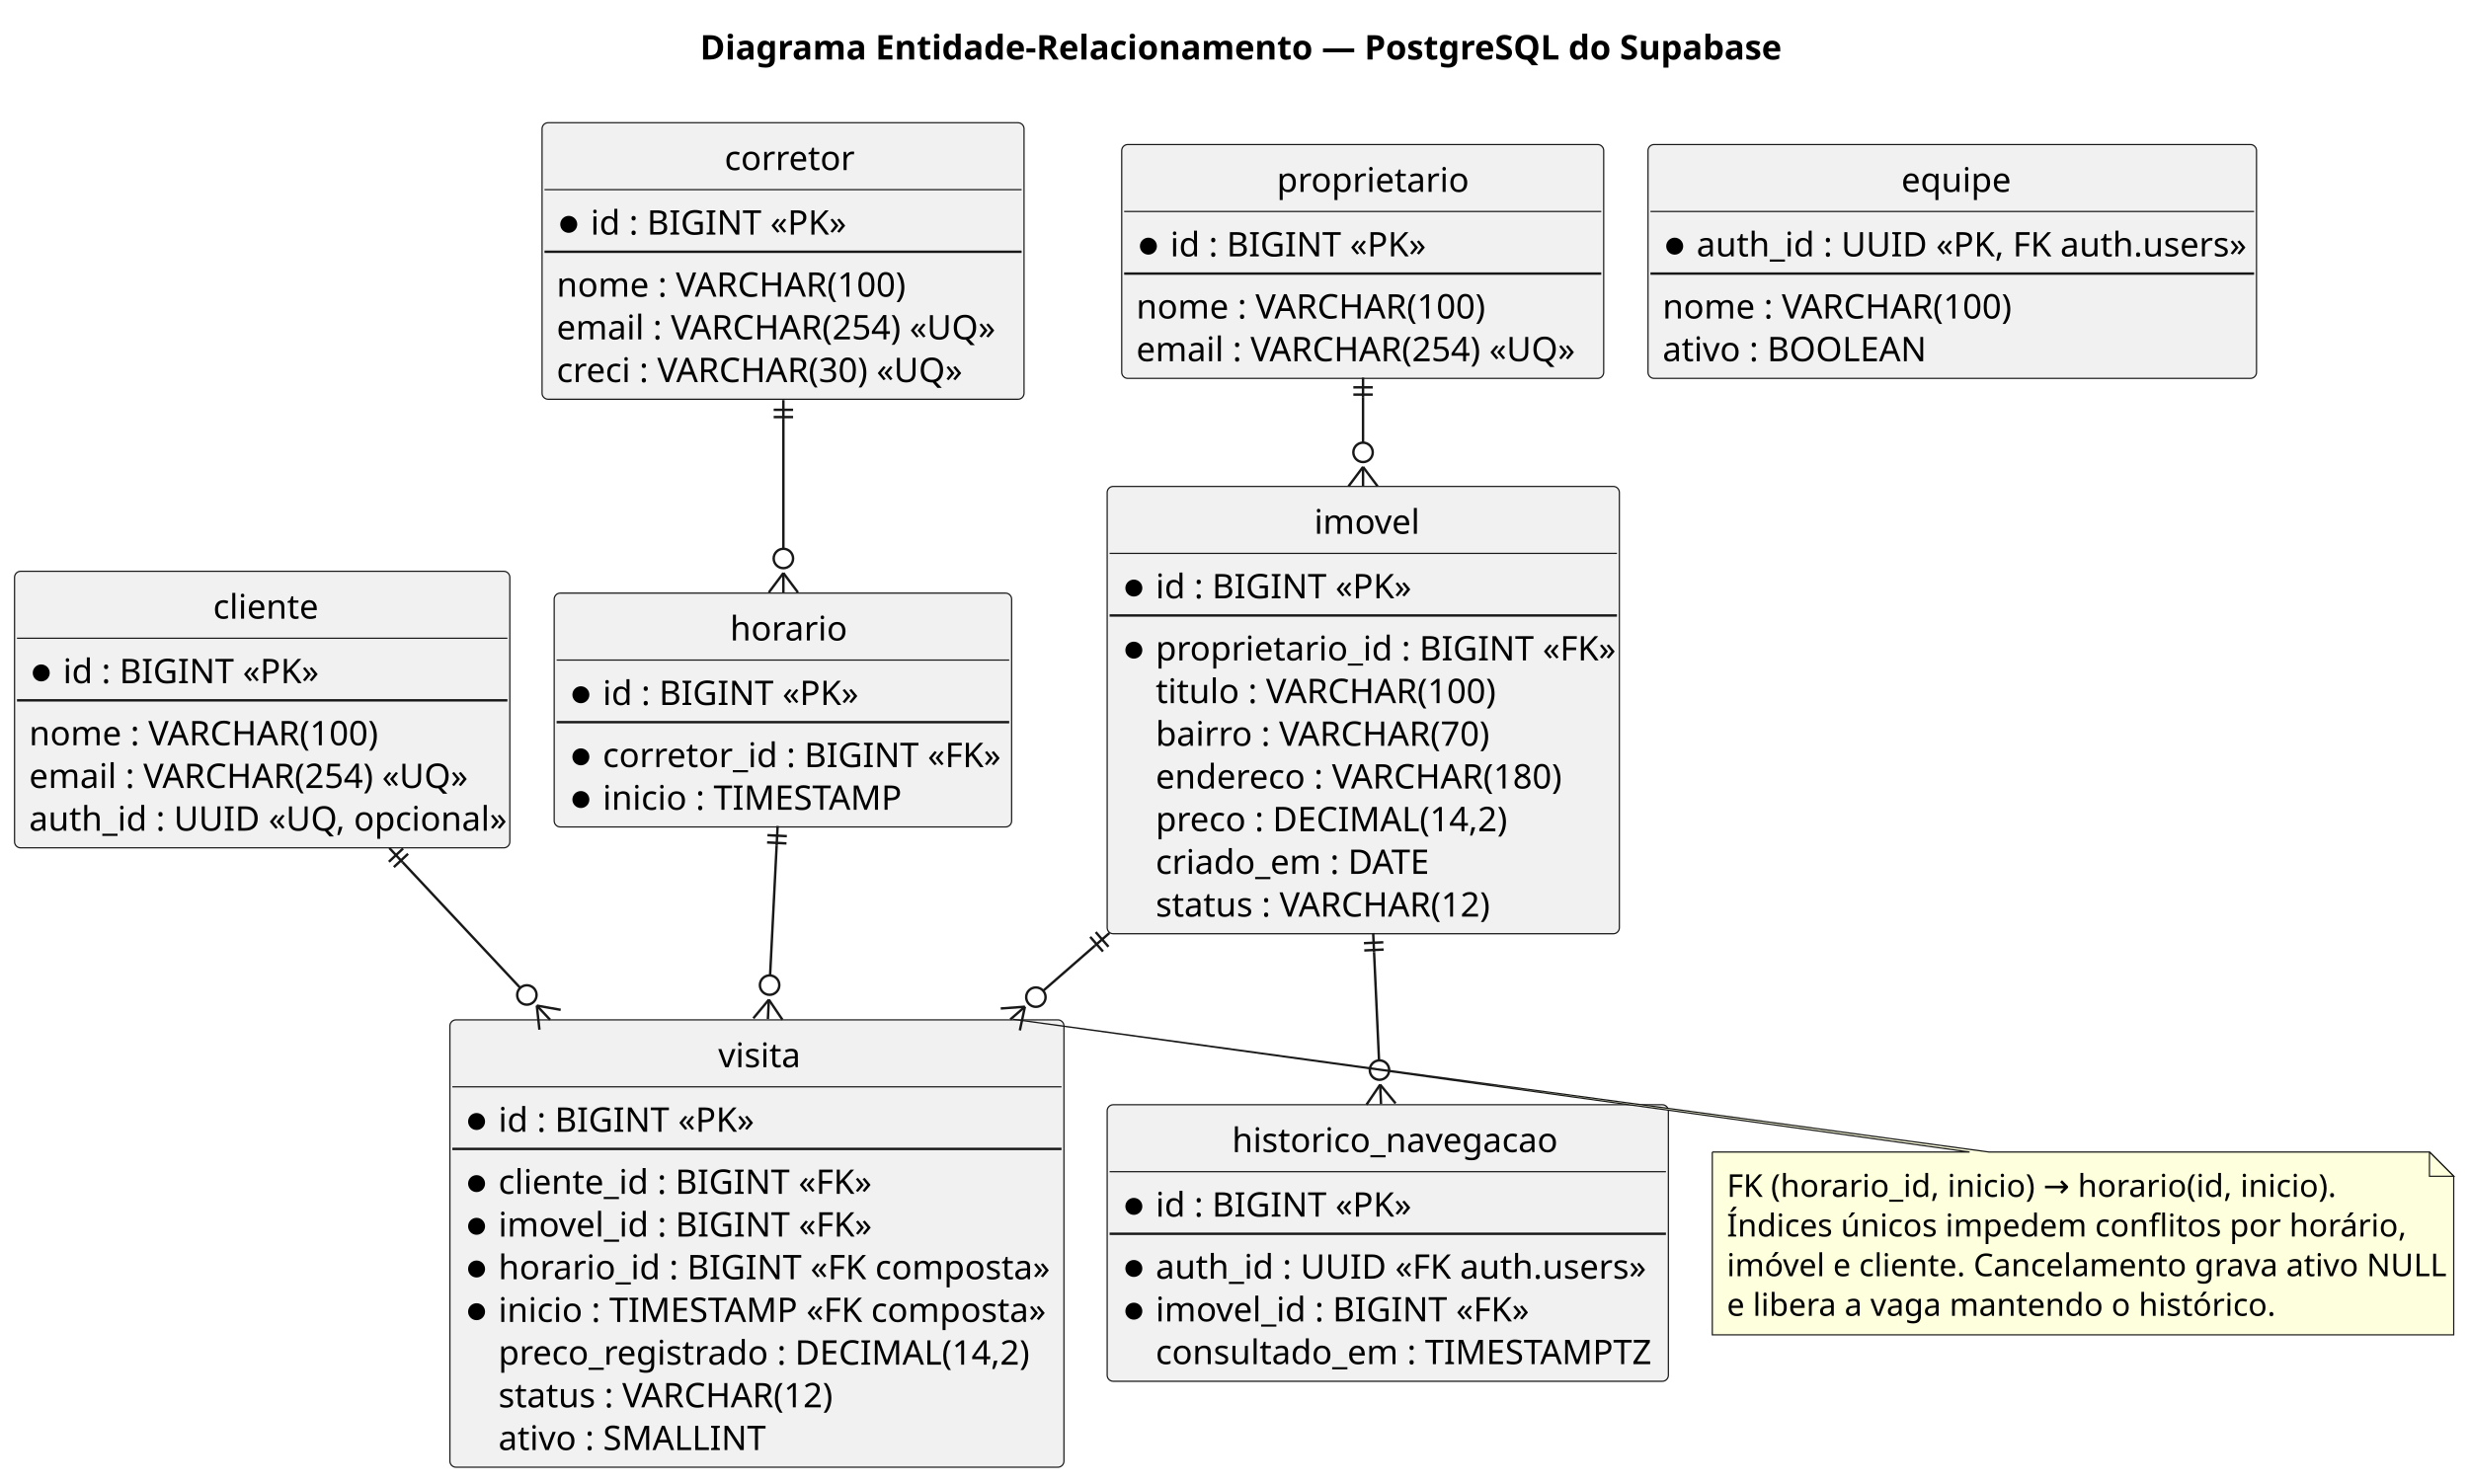
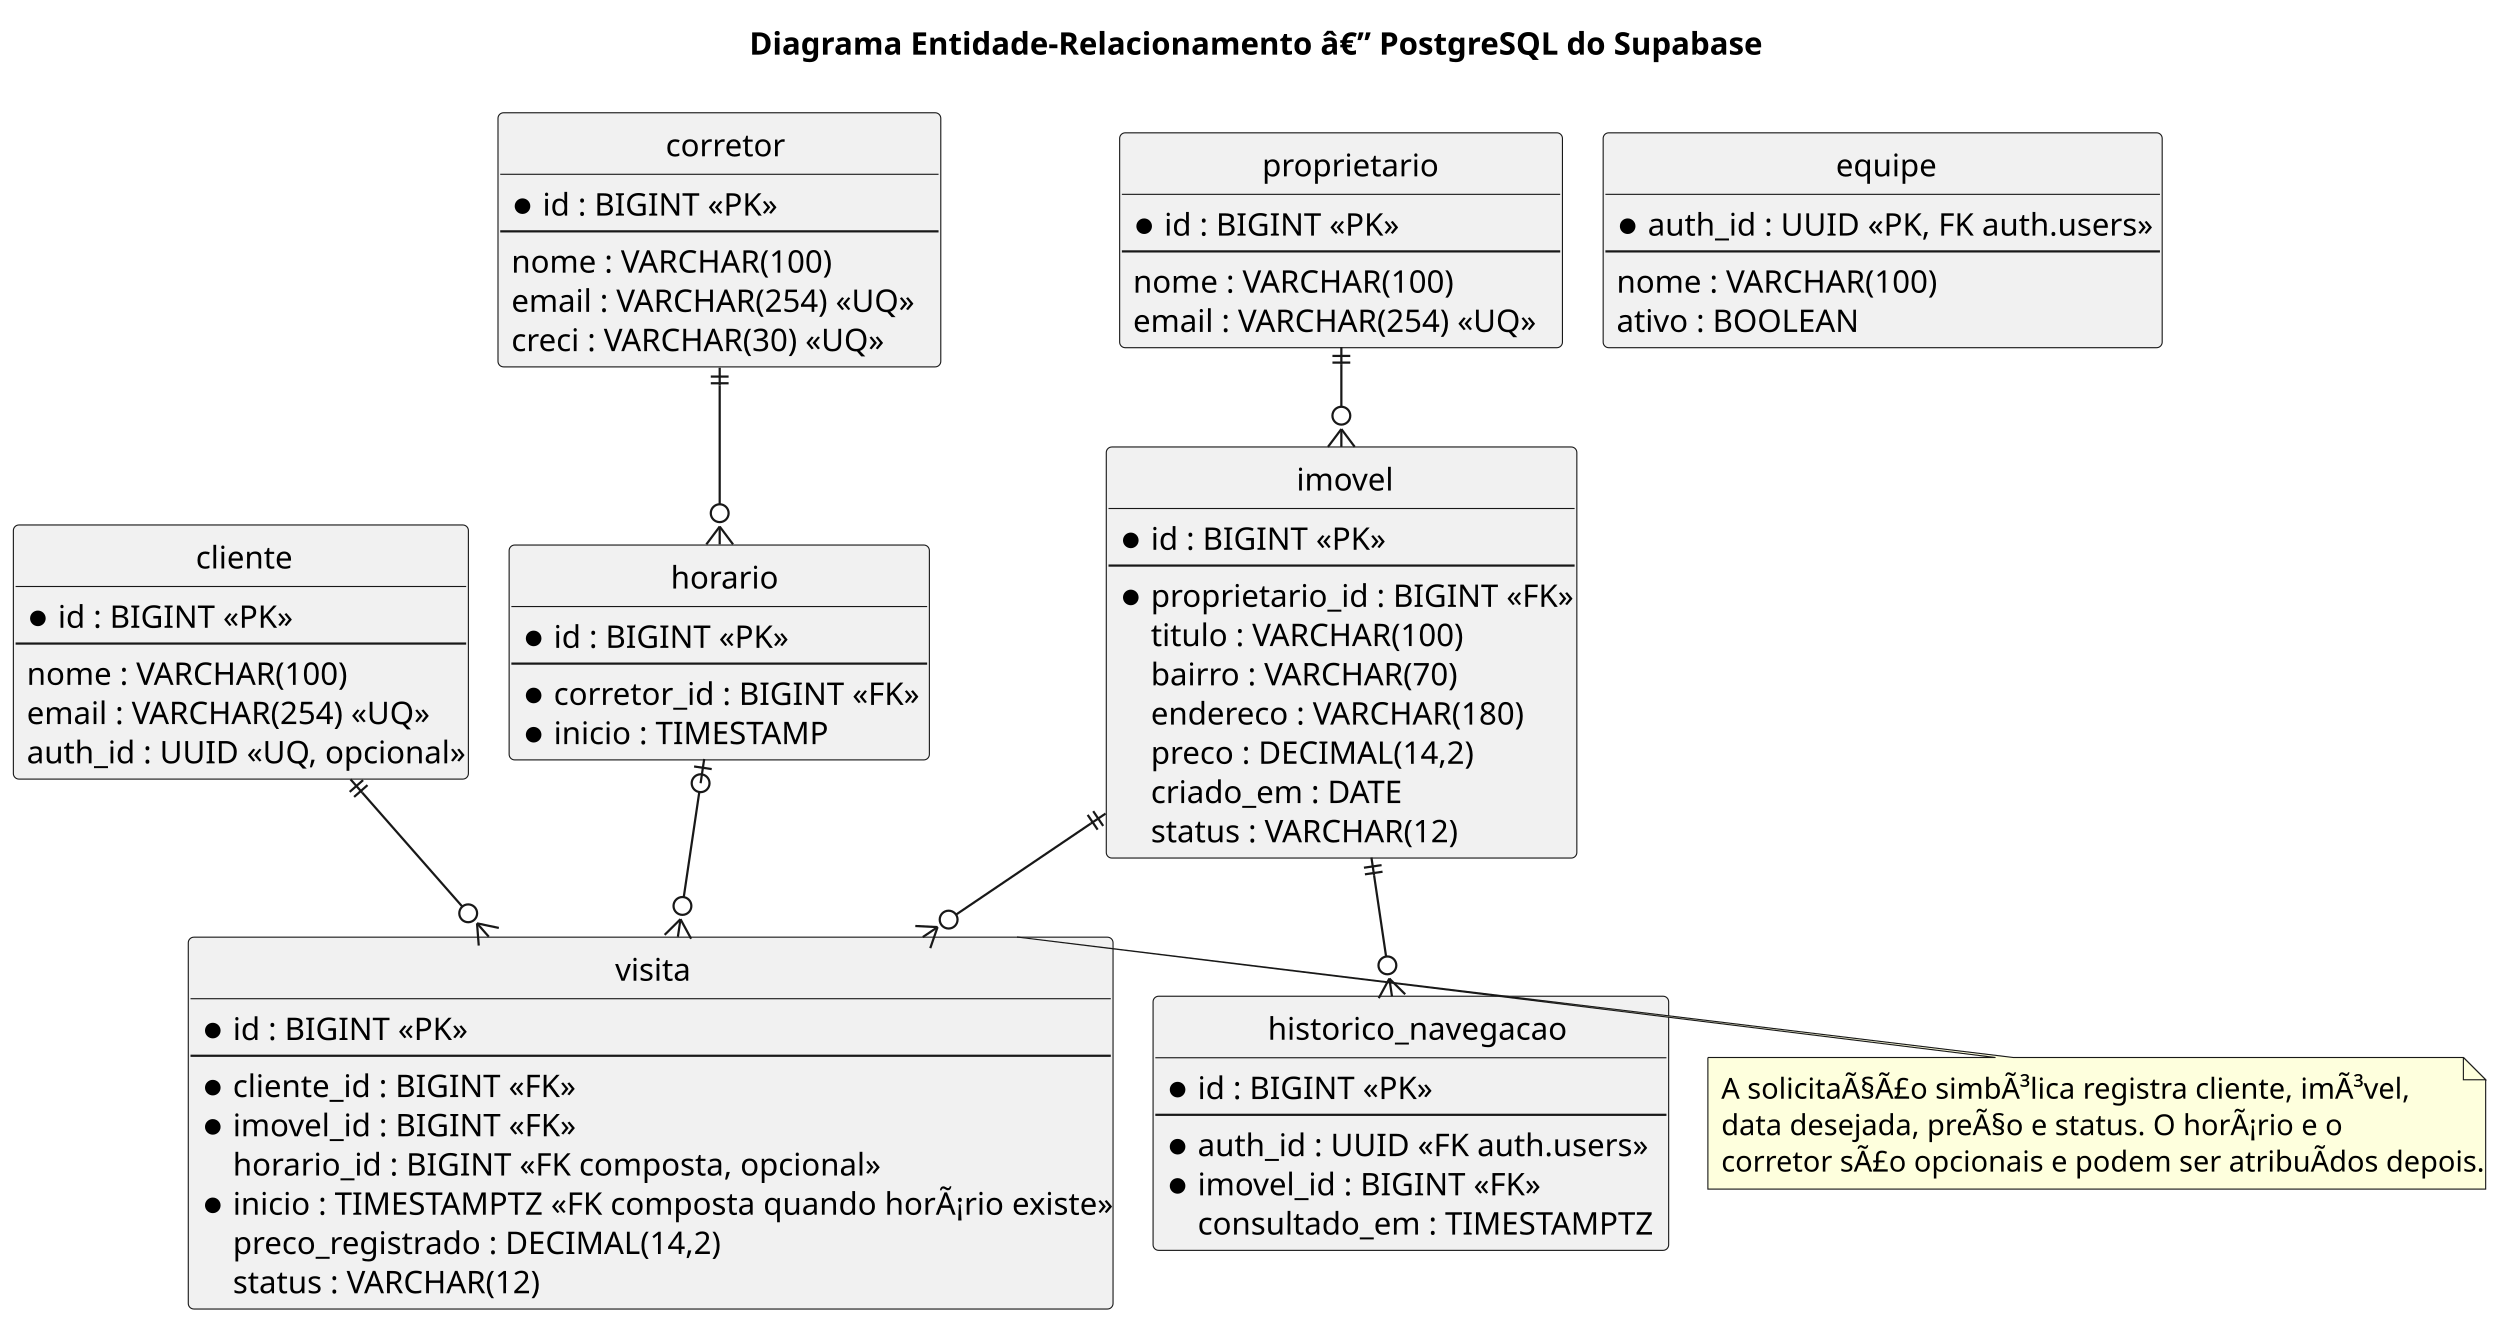
- <svg xmlns="http://www.w3.org/2000/svg" contentStyleType="text/css" data-diagram-type="CLASS" height="612px" preserveAspectRatio="none" style="width:1018px;height:612px;background:#FFFFFF;" version="1.1" viewBox="0 0 1018 612" width="1018px" zoomAndPan="magnify">
+ <svg xmlns="http://www.w3.org/2000/svg" contentStyleType="text/css" data-diagram-type="CLASS" height="594px" preserveAspectRatio="none" style="width:1122px;height:594px;background:#FFFFFF;" version="1.1" viewBox="0 0 1122 594" width="1122px" zoomAndPan="magnify">
  <defs />
  <g>
    <g class="title" data-source-line="4">
-       <text fill="#000000" font-family="sans-serif" font-size="14" font-weight="bold" lengthAdjust="spacing" textLength="433.754" x="288.623" y="24.533">Diagrama Entidade-Relacionamento — PostgreSQL do Supabase</text>
+       <text fill="#000000" font-family="sans-serif" font-size="14" font-weight="bold" lengthAdjust="spacing" textLength="441.889" x="336.306" y="24.533">Diagrama Entidade-Relacionamento â€” PostgreSQL do Supabase</text>
    </g>
    <g class="entity" data-entity="cliente" data-source-line="6" data-uid="ent0002" id="entity_cliente">
      <rect fill="#F1F1F1" height="114.047" rx="2.5" ry="2.5" style="stroke:#181818;stroke-width:0.5;" width="204.213" x="6" y="235.609" />
      <text fill="#000000" font-family="sans-serif" font-size="14" lengthAdjust="spacing" textLength="40.469" x="87.872" y="255.143">cliente</text>
      <line style="stroke:#181818;stroke-width:0.5;" x1="7" x2="209.213" y1="263.219" y2="263.219" />
      <ellipse cx="17" cy="277.523" fill="#000000" rx="3" ry="3" style="stroke:#000000;stroke-width:1;" />
      <text fill="#000000" font-family="sans-serif" font-size="14" lengthAdjust="spacing" textLength="107.372" x="26" y="281.752">id : BIGINT «PK»</text>
      <line style="stroke:#181818;stroke-width:1;" x1="7" x2="209.213" y1="288.828" y2="288.828" />
      <text fill="#000000" font-family="sans-serif" font-size="14" lengthAdjust="spacing" textLength="147.827" x="12" y="307.361">nome : VARCHAR(100)</text>
      <text fill="#000000" font-family="sans-serif" font-size="14" lengthAdjust="spacing" textLength="186.724" x="12" y="324.971">email : VARCHAR(254) «UQ»</text>
      <text fill="#000000" font-family="sans-serif" font-size="14" lengthAdjust="spacing" textLength="192.213" x="12" y="342.58">auth_id : UUID «UQ, opcional»</text>
    </g>
    <g class="entity" data-entity="corretor" data-source-line="13" data-uid="ent0003" id="entity_corretor">
      <rect fill="#F1F1F1" height="114.047" rx="2.5" ry="2.5" style="stroke:#181818;stroke-width:0.5;" width="198.724" x="223.5" y="50.609" />
      <text fill="#000000" font-family="sans-serif" font-size="14" lengthAdjust="spacing" textLength="48.234" x="298.745" y="70.143">corretor</text>
      <line style="stroke:#181818;stroke-width:0.5;" x1="224.5" x2="421.224" y1="78.219" y2="78.219" />
      <ellipse cx="234.5" cy="92.523" fill="#000000" rx="3" ry="3" style="stroke:#000000;stroke-width:1;" />
      <text fill="#000000" font-family="sans-serif" font-size="14" lengthAdjust="spacing" textLength="107.372" x="243.5" y="96.752">id : BIGINT «PK»</text>
      <line style="stroke:#181818;stroke-width:1;" x1="224.5" x2="421.224" y1="103.828" y2="103.828" />
      <text fill="#000000" font-family="sans-serif" font-size="14" lengthAdjust="spacing" textLength="147.827" x="229.5" y="122.361">nome : VARCHAR(100)</text>
      <text fill="#000000" font-family="sans-serif" font-size="14" lengthAdjust="spacing" textLength="186.724" x="229.5" y="139.971">email : VARCHAR(254) «UQ»</text>
      <text fill="#000000" font-family="sans-serif" font-size="14" lengthAdjust="spacing" textLength="175.041" x="229.5" y="157.58">creci : VARCHAR(30) «UQ»</text>
    </g>
    <g class="entity" data-entity="proprietario" data-source-line="20" data-uid="ent0004" id="entity_proprietario">
-       <rect fill="#F1F1F1" height="96.438" rx="2.5" ry="2.5" style="stroke:#181818;stroke-width:0.5;" width="198.724" x="462.5" y="59.609" />
-       <text fill="#000000" font-family="sans-serif" font-size="14" lengthAdjust="spacing" textLength="70.814" x="526.455" y="79.143">proprietario</text>
-       <line style="stroke:#181818;stroke-width:0.5;" x1="463.5" x2="660.224" y1="87.219" y2="87.219" />
-       <ellipse cx="473.5" cy="101.523" fill="#000000" rx="3" ry="3" style="stroke:#000000;stroke-width:1;" />
-       <text fill="#000000" font-family="sans-serif" font-size="14" lengthAdjust="spacing" textLength="107.372" x="482.5" y="105.752">id : BIGINT «PK»</text>
-       <line style="stroke:#181818;stroke-width:1;" x1="463.5" x2="660.224" y1="112.828" y2="112.828" />
-       <text fill="#000000" font-family="sans-serif" font-size="14" lengthAdjust="spacing" textLength="147.827" x="468.5" y="131.361">nome : VARCHAR(100)</text>
-       <text fill="#000000" font-family="sans-serif" font-size="14" lengthAdjust="spacing" textLength="186.724" x="468.5" y="148.971">email : VARCHAR(254) «UQ»</text>
+       <rect fill="#F1F1F1" height="96.438" rx="2.5" ry="2.5" style="stroke:#181818;stroke-width:0.5;" width="198.724" x="502.5" y="59.609" />
+       <text fill="#000000" font-family="sans-serif" font-size="14" lengthAdjust="spacing" textLength="70.814" x="566.455" y="79.143">proprietario</text>
+       <line style="stroke:#181818;stroke-width:0.5;" x1="503.5" x2="700.224" y1="87.219" y2="87.219" />
+       <ellipse cx="513.5" cy="101.523" fill="#000000" rx="3" ry="3" style="stroke:#000000;stroke-width:1;" />
+       <text fill="#000000" font-family="sans-serif" font-size="14" lengthAdjust="spacing" textLength="107.372" x="522.5" y="105.752">id : BIGINT «PK»</text>
+       <line style="stroke:#181818;stroke-width:1;" x1="503.5" x2="700.224" y1="112.828" y2="112.828" />
+       <text fill="#000000" font-family="sans-serif" font-size="14" lengthAdjust="spacing" textLength="147.827" x="508.5" y="131.361">nome : VARCHAR(100)</text>
+       <text fill="#000000" font-family="sans-serif" font-size="14" lengthAdjust="spacing" textLength="186.724" x="508.5" y="148.971">email : VARCHAR(254) «UQ»</text>
    </g>
    <g class="entity" data-entity="imovel" data-source-line="26" data-uid="ent0005" id="entity_imovel">
-       <rect fill="#F1F1F1" height="184.484" rx="2.5" ry="2.5" style="stroke:#181818;stroke-width:0.5;" width="211.185" x="456.5" y="200.609" />
-       <text fill="#000000" font-family="sans-serif" font-size="14" lengthAdjust="spacing" textLength="40.455" x="541.865" y="220.143">imovel</text>
-       <line style="stroke:#181818;stroke-width:0.5;" x1="457.5" x2="666.686" y1="228.219" y2="228.219" />
-       <ellipse cx="467.5" cy="242.523" fill="#000000" rx="3" ry="3" style="stroke:#000000;stroke-width:1;" />
-       <text fill="#000000" font-family="sans-serif" font-size="14" lengthAdjust="spacing" textLength="107.372" x="476.5" y="246.752">id : BIGINT «PK»</text>
-       <line style="stroke:#181818;stroke-width:1;" x1="457.5" x2="666.686" y1="253.828" y2="253.828" />
-       <ellipse cx="467.5" cy="268.133" fill="#000000" rx="3" ry="3" style="stroke:#000000;stroke-width:1;" />
-       <text fill="#000000" font-family="sans-serif" font-size="14" lengthAdjust="spacing" textLength="185.185" x="476.5" y="272.361">proprietario_id : BIGINT «FK»</text>
-       <text fill="#000000" font-family="sans-serif" font-size="14" lengthAdjust="spacing" textLength="142.379" x="476.5" y="289.971">titulo : VARCHAR(100)</text>
-       <text fill="#000000" font-family="sans-serif" font-size="14" lengthAdjust="spacing" textLength="140.814" x="476.5" y="307.58">bairro : VARCHAR(70)</text>
-       <text fill="#000000" font-family="sans-serif" font-size="14" lengthAdjust="spacing" textLength="171.185" x="476.5" y="325.19">endereco : VARCHAR(180)</text>
-       <text fill="#000000" font-family="sans-serif" font-size="14" lengthAdjust="spacing" textLength="145.496" x="476.5" y="342.799">preco : DECIMAL(14,2)</text>
-       <text fill="#000000" font-family="sans-serif" font-size="14" lengthAdjust="spacing" textLength="114.372" x="476.5" y="360.408">criado_em : DATE</text>
-       <text fill="#000000" font-family="sans-serif" font-size="14" lengthAdjust="spacing" textLength="142.372" x="476.5" y="378.018">status : VARCHAR(12)</text>
+       <rect fill="#F1F1F1" height="184.484" rx="2.5" ry="2.5" style="stroke:#181818;stroke-width:0.5;" width="211.185" x="496.5" y="200.609" />
+       <text fill="#000000" font-family="sans-serif" font-size="14" lengthAdjust="spacing" textLength="40.455" x="581.865" y="220.143">imovel</text>
+       <line style="stroke:#181818;stroke-width:0.5;" x1="497.5" x2="706.686" y1="228.219" y2="228.219" />
+       <ellipse cx="507.5" cy="242.523" fill="#000000" rx="3" ry="3" style="stroke:#000000;stroke-width:1;" />
+       <text fill="#000000" font-family="sans-serif" font-size="14" lengthAdjust="spacing" textLength="107.372" x="516.5" y="246.752">id : BIGINT «PK»</text>
+       <line style="stroke:#181818;stroke-width:1;" x1="497.5" x2="706.686" y1="253.828" y2="253.828" />
+       <ellipse cx="507.5" cy="268.133" fill="#000000" rx="3" ry="3" style="stroke:#000000;stroke-width:1;" />
+       <text fill="#000000" font-family="sans-serif" font-size="14" lengthAdjust="spacing" textLength="185.185" x="516.5" y="272.361">proprietario_id : BIGINT «FK»</text>
+       <text fill="#000000" font-family="sans-serif" font-size="14" lengthAdjust="spacing" textLength="142.379" x="516.5" y="289.971">titulo : VARCHAR(100)</text>
+       <text fill="#000000" font-family="sans-serif" font-size="14" lengthAdjust="spacing" textLength="140.814" x="516.5" y="307.58">bairro : VARCHAR(70)</text>
+       <text fill="#000000" font-family="sans-serif" font-size="14" lengthAdjust="spacing" textLength="171.185" x="516.5" y="325.19">endereco : VARCHAR(180)</text>
+       <text fill="#000000" font-family="sans-serif" font-size="14" lengthAdjust="spacing" textLength="145.496" x="516.5" y="342.799">preco : DECIMAL(14,2)</text>
+       <text fill="#000000" font-family="sans-serif" font-size="14" lengthAdjust="spacing" textLength="114.372" x="516.5" y="360.408">criado_em : DATE</text>
+       <text fill="#000000" font-family="sans-serif" font-size="14" lengthAdjust="spacing" textLength="142.372" x="516.5" y="378.018">status : VARCHAR(12)</text>
    </g>
    <g class="entity" data-entity="horario" data-source-line="37" data-uid="ent0006" id="entity_horario">
      <rect fill="#F1F1F1" height="96.438" rx="2.5" ry="2.5" style="stroke:#181818;stroke-width:0.5;" width="188.606" x="228.5" y="244.609" />
      <text fill="#000000" font-family="sans-serif" font-size="14" lengthAdjust="spacing" textLength="43.579" x="301.014" y="264.143">horario</text>
      <line style="stroke:#181818;stroke-width:0.5;" x1="229.5" x2="416.106" y1="272.219" y2="272.219" />
      <ellipse cx="239.5" cy="286.523" fill="#000000" rx="3" ry="3" style="stroke:#000000;stroke-width:1;" />
      <text fill="#000000" font-family="sans-serif" font-size="14" lengthAdjust="spacing" textLength="107.372" x="248.5" y="290.752">id : BIGINT «PK»</text>
      <line style="stroke:#181818;stroke-width:1;" x1="229.5" x2="416.106" y1="297.828" y2="297.828" />
      <ellipse cx="239.5" cy="312.133" fill="#000000" rx="3" ry="3" style="stroke:#000000;stroke-width:1;" />
      <text fill="#000000" font-family="sans-serif" font-size="14" lengthAdjust="spacing" textLength="162.606" x="248.5" y="316.361">corretor_id : BIGINT «FK»</text>
      <ellipse cx="239.5" cy="329.742" fill="#000000" rx="3" ry="3" style="stroke:#000000;stroke-width:1;" />
      <text fill="#000000" font-family="sans-serif" font-size="14" lengthAdjust="spacing" textLength="125.241" x="248.5" y="333.971">inicio : TIMESTAMP</text>
    </g>
    <g class="entity" data-entity="visita" data-source-line="43" data-uid="ent0007" id="entity_visita">
-       <rect fill="#F1F1F1" height="184.484" rx="2.5" ry="2.5" style="stroke:#181818;stroke-width:0.5;" width="253.179" x="185.5" y="420.609" />
-       <text fill="#000000" font-family="sans-serif" font-size="14" lengthAdjust="spacing" textLength="31.896" x="296.141" y="440.143">visita</text>
-       <line style="stroke:#181818;stroke-width:0.5;" x1="186.5" x2="437.679" y1="448.219" y2="448.219" />
-       <ellipse cx="196.5" cy="462.523" fill="#000000" rx="3" ry="3" style="stroke:#000000;stroke-width:1;" />
-       <text fill="#000000" font-family="sans-serif" font-size="14" lengthAdjust="spacing" textLength="107.372" x="205.5" y="466.752">id : BIGINT «PK»</text>
-       <line style="stroke:#181818;stroke-width:1;" x1="186.5" x2="437.679" y1="473.828" y2="473.828" />
-       <ellipse cx="196.5" cy="488.133" fill="#000000" rx="3" ry="3" style="stroke:#000000;stroke-width:1;" />
-       <text fill="#000000" font-family="sans-serif" font-size="14" lengthAdjust="spacing" textLength="154.841" x="205.5" y="492.361">cliente_id : BIGINT «FK»</text>
-       <ellipse cx="196.5" cy="505.742" fill="#000000" rx="3" ry="3" style="stroke:#000000;stroke-width:1;" />
-       <text fill="#000000" font-family="sans-serif" font-size="14" lengthAdjust="spacing" textLength="154.827" x="205.5" y="509.971">imovel_id : BIGINT «FK»</text>
-       <ellipse cx="196.5" cy="523.352" fill="#000000" rx="3" ry="3" style="stroke:#000000;stroke-width:1;" />
-       <text fill="#000000" font-family="sans-serif" font-size="14" lengthAdjust="spacing" textLength="222.537" x="205.5" y="527.58">horario_id : BIGINT «FK composta»</text>
-       <ellipse cx="196.5" cy="540.961" fill="#000000" rx="3" ry="3" style="stroke:#000000;stroke-width:1;" />
-       <text fill="#000000" font-family="sans-serif" font-size="14" lengthAdjust="spacing" textLength="227.179" x="205.5" y="545.189">inicio : TIMESTAMP «FK composta»</text>
-       <text fill="#000000" font-family="sans-serif" font-size="14" lengthAdjust="spacing" textLength="215.537" x="205.5" y="562.799">preco_registrado : DECIMAL(14,2)</text>
-       <text fill="#000000" font-family="sans-serif" font-size="14" lengthAdjust="spacing" textLength="142.372" x="205.5" y="580.408">status : VARCHAR(12)</text>
-       <text fill="#000000" font-family="sans-serif" font-size="14" lengthAdjust="spacing" textLength="109.703" x="205.5" y="598.018">ativo : SMALLINT</text>
+       <rect fill="#F1F1F1" height="166.875" rx="2.5" ry="2.5" style="stroke:#181818;stroke-width:0.5;" width="415.033" x="84.5" y="420.609" />
+       <text fill="#000000" font-family="sans-serif" font-size="14" lengthAdjust="spacing" textLength="31.896" x="276.068" y="440.143">visita</text>
+       <line style="stroke:#181818;stroke-width:0.5;" x1="85.5" x2="498.533" y1="448.219" y2="448.219" />
+       <ellipse cx="95.5" cy="462.523" fill="#000000" rx="3" ry="3" style="stroke:#000000;stroke-width:1;" />
+       <text fill="#000000" font-family="sans-serif" font-size="14" lengthAdjust="spacing" textLength="107.372" x="104.5" y="466.752">id : BIGINT «PK»</text>
+       <line style="stroke:#181818;stroke-width:1;" x1="85.5" x2="498.533" y1="473.828" y2="473.828" />
+       <ellipse cx="95.5" cy="488.133" fill="#000000" rx="3" ry="3" style="stroke:#000000;stroke-width:1;" />
+       <text fill="#000000" font-family="sans-serif" font-size="14" lengthAdjust="spacing" textLength="154.841" x="104.5" y="492.361">cliente_id : BIGINT «FK»</text>
+       <ellipse cx="95.5" cy="505.742" fill="#000000" rx="3" ry="3" style="stroke:#000000;stroke-width:1;" />
+       <text fill="#000000" font-family="sans-serif" font-size="14" lengthAdjust="spacing" textLength="154.827" x="104.5" y="509.971">imovel_id : BIGINT «FK»</text>
+       <text fill="#000000" font-family="sans-serif" font-size="14" lengthAdjust="spacing" textLength="282.468" x="104.5" y="527.58">horario_id : BIGINT «FK composta, opcional»</text>
+       <ellipse cx="95.5" cy="540.961" fill="#000000" rx="3" ry="3" style="stroke:#000000;stroke-width:1;" />
+       <text fill="#000000" font-family="sans-serif" font-size="14" lengthAdjust="spacing" textLength="389.033" x="104.5" y="545.189">inicio : TIMESTAMPTZ «FK composta quando horÃ¡rio existe»</text>
+       <text fill="#000000" font-family="sans-serif" font-size="14" lengthAdjust="spacing" textLength="215.537" x="104.5" y="562.799">preco_registrado : DECIMAL(14,2)</text>
+       <text fill="#000000" font-family="sans-serif" font-size="14" lengthAdjust="spacing" textLength="142.372" x="104.5" y="580.408">status : VARCHAR(12)</text>
    </g>
-     <g class="entity" data-entity="equipe" data-source-line="54" data-uid="ent0008" id="entity_equipe">
-       <rect fill="#F1F1F1" height="96.438" rx="2.5" ry="2.5" style="stroke:#181818;stroke-width:0.5;" width="250.889" x="679.5" y="59.609" />
-       <text fill="#000000" font-family="sans-serif" font-size="14" lengthAdjust="spacing" textLength="42.041" x="783.924" y="79.143">equipe</text>
-       <line style="stroke:#181818;stroke-width:0.5;" x1="680.5" x2="929.389" y1="87.219" y2="87.219" />
-       <ellipse cx="690.5" cy="101.523" fill="#000000" rx="3" ry="3" style="stroke:#000000;stroke-width:1;" />
-       <text fill="#000000" font-family="sans-serif" font-size="14" lengthAdjust="spacing" textLength="224.889" x="699.5" y="105.752">auth_id : UUID «PK, FK auth.users»</text>
-       <line style="stroke:#181818;stroke-width:1;" x1="680.5" x2="929.389" y1="112.828" y2="112.828" />
-       <text fill="#000000" font-family="sans-serif" font-size="14" lengthAdjust="spacing" textLength="147.827" x="685.5" y="131.361">nome : VARCHAR(100)</text>
-       <text fill="#000000" font-family="sans-serif" font-size="14" lengthAdjust="spacing" textLength="108.931" x="685.5" y="148.971">ativo : BOOLEAN</text>
+     <g class="entity" data-entity="equipe" data-source-line="53" data-uid="ent0008" id="entity_equipe">
+       <rect fill="#F1F1F1" height="96.438" rx="2.5" ry="2.5" style="stroke:#181818;stroke-width:0.5;" width="250.889" x="719.5" y="59.609" />
+       <text fill="#000000" font-family="sans-serif" font-size="14" lengthAdjust="spacing" textLength="42.041" x="823.924" y="79.143">equipe</text>
+       <line style="stroke:#181818;stroke-width:0.5;" x1="720.5" x2="969.389" y1="87.219" y2="87.219" />
+       <ellipse cx="730.5" cy="101.523" fill="#000000" rx="3" ry="3" style="stroke:#000000;stroke-width:1;" />
+       <text fill="#000000" font-family="sans-serif" font-size="14" lengthAdjust="spacing" textLength="224.889" x="739.5" y="105.752">auth_id : UUID «PK, FK auth.users»</text>
+       <line style="stroke:#181818;stroke-width:1;" x1="720.5" x2="969.389" y1="112.828" y2="112.828" />
+       <text fill="#000000" font-family="sans-serif" font-size="14" lengthAdjust="spacing" textLength="147.827" x="725.5" y="131.361">nome : VARCHAR(100)</text>
+       <text fill="#000000" font-family="sans-serif" font-size="14" lengthAdjust="spacing" textLength="108.931" x="725.5" y="148.971">ativo : BOOLEAN</text>
    </g>
-     <g class="entity" data-entity="historico_navegacao" data-source-line="60" data-uid="ent0009" id="entity_historico_navegacao">
-       <rect fill="#F1F1F1" height="114.047" rx="2.5" ry="2.5" style="stroke:#181818;stroke-width:0.5;" width="231.393" x="456.5" y="455.609" />
-       <text fill="#000000" font-family="sans-serif" font-size="14" lengthAdjust="spacing" textLength="128.42" x="507.986" y="475.143">historico_navegacao</text>
-       <line style="stroke:#181818;stroke-width:0.5;" x1="457.5" x2="686.893" y1="483.219" y2="483.219" />
-       <ellipse cx="467.5" cy="497.523" fill="#000000" rx="3" ry="3" style="stroke:#000000;stroke-width:1;" />
-       <text fill="#000000" font-family="sans-serif" font-size="14" lengthAdjust="spacing" textLength="107.372" x="476.5" y="501.752">id : BIGINT «PK»</text>
-       <line style="stroke:#181818;stroke-width:1;" x1="457.5" x2="686.893" y1="508.828" y2="508.828" />
-       <ellipse cx="467.5" cy="523.133" fill="#000000" rx="3" ry="3" style="stroke:#000000;stroke-width:1;" />
-       <text fill="#000000" font-family="sans-serif" font-size="14" lengthAdjust="spacing" textLength="198.434" x="476.5" y="527.361">auth_id : UUID «FK auth.users»</text>
-       <ellipse cx="467.5" cy="540.742" fill="#000000" rx="3" ry="3" style="stroke:#000000;stroke-width:1;" />
-       <text fill="#000000" font-family="sans-serif" font-size="14" lengthAdjust="spacing" textLength="154.827" x="476.5" y="544.971">imovel_id : BIGINT «FK»</text>
-       <text fill="#000000" font-family="sans-serif" font-size="14" lengthAdjust="spacing" textLength="205.393" x="476.5" y="562.58">consultado_em : TIMESTAMPTZ</text>
+     <g class="entity" data-entity="historico_navegacao" data-source-line="59" data-uid="ent0009" id="entity_historico_navegacao">
+       <rect fill="#F1F1F1" height="114.047" rx="2.5" ry="2.5" style="stroke:#181818;stroke-width:0.5;" width="231.393" x="517.5" y="447.109" />
+       <text fill="#000000" font-family="sans-serif" font-size="14" lengthAdjust="spacing" textLength="128.42" x="568.986" y="466.643">historico_navegacao</text>
+       <line style="stroke:#181818;stroke-width:0.5;" x1="518.5" x2="747.893" y1="474.719" y2="474.719" />
+       <ellipse cx="528.5" cy="489.023" fill="#000000" rx="3" ry="3" style="stroke:#000000;stroke-width:1;" />
+       <text fill="#000000" font-family="sans-serif" font-size="14" lengthAdjust="spacing" textLength="107.372" x="537.5" y="493.252">id : BIGINT «PK»</text>
+       <line style="stroke:#181818;stroke-width:1;" x1="518.5" x2="747.893" y1="500.328" y2="500.328" />
+       <ellipse cx="528.5" cy="514.633" fill="#000000" rx="3" ry="3" style="stroke:#000000;stroke-width:1;" />
+       <text fill="#000000" font-family="sans-serif" font-size="14" lengthAdjust="spacing" textLength="198.434" x="537.5" y="518.861">auth_id : UUID «FK auth.users»</text>
+       <ellipse cx="528.5" cy="532.242" fill="#000000" rx="3" ry="3" style="stroke:#000000;stroke-width:1;" />
+       <text fill="#000000" font-family="sans-serif" font-size="14" lengthAdjust="spacing" textLength="154.827" x="537.5" y="536.471">imovel_id : BIGINT «FK»</text>
+       <text fill="#000000" font-family="sans-serif" font-size="14" lengthAdjust="spacing" textLength="205.393" x="537.5" y="554.08">consultado_em : TIMESTAMPTZ</text>
    </g>
-     <g class="entity" data-entity="GMN16" data-source-line="74" data-uid="ent0017" id="entity_GMN16">
-       <path d="M706,475.109 L706,550.516 A0,0 0 0 0 706,550.516 L1011.699,550.516 A0,0 0 0 0 1011.699,550.516 L1011.699,485.109 L1001.699,475.109 L820.082,475.109 L417.723,420.366 L812.082,475.109 L706,475.109 A0,0 0 0 0 706,475.109" fill="#FEFFDD" style="stroke:#181818;stroke-width:0.5;" />
-       <path d="M1001.699,475.109 L1001.699,485.109 L1011.699,485.109 L1001.699,475.109" fill="#FEFFDD" style="stroke:#181818;stroke-width:0.5;" />
-       <text fill="#000000" font-family="sans-serif" font-size="13" lengthAdjust="spacing" textLength="241.687" x="712" y="493.604">FK (horario_id, inicio) → horario(id, inicio).</text>
-       <text fill="#000000" font-family="sans-serif" font-size="13" lengthAdjust="spacing" textLength="260.851" x="712" y="509.956">Índices únicos impedem conflitos por horário,</text>
-       <text fill="#000000" font-family="sans-serif" font-size="13" lengthAdjust="spacing" textLength="284.699" x="712" y="526.308">imóvel e cliente. Cancelamento grava ativo NULL</text>
-       <text fill="#000000" font-family="sans-serif" font-size="13" lengthAdjust="spacing" textLength="213.186" x="712" y="542.659">e libera a vaga mantendo o histórico.</text>
+     <g class="entity" data-entity="GMN16" data-source-line="73" data-uid="ent0017" id="entity_GMN16">
+       <path d="M766.5,474.609 L766.5,533.664 A0,0 0 0 0 766.5,533.664 L1115.566,533.664 A0,0 0 0 0 1115.566,533.664 L1115.566,484.609 L1105.566,474.609 L903.592,474.609 L456.41,420.544 L895.592,474.609 L766.5,474.609 A0,0 0 0 0 766.5,474.609" fill="#FEFFDD" style="stroke:#181818;stroke-width:0.5;" />
+       <path d="M1105.566,474.609 L1105.566,484.609 L1115.566,484.609 L1105.566,474.609" fill="#FEFFDD" style="stroke:#181818;stroke-width:0.5;" />
+       <text fill="#000000" font-family="sans-serif" font-size="13" lengthAdjust="spacing" textLength="296.937" x="772.5" y="493.104">A solicitaÃ§Ã£o simbÃ³lica registra cliente, imÃ³vel,</text>
+       <text fill="#000000" font-family="sans-serif" font-size="13" lengthAdjust="spacing" textLength="268.83" x="772.5" y="509.456">data desejada, preÃ§o e status. O horÃ¡rio e o</text>
+       <text fill="#000000" font-family="sans-serif" font-size="13" lengthAdjust="spacing" textLength="328.066" x="772.5" y="525.808">corretor sÃ£o opcionais e podem ser atribuÃ­dos depois.</text>
    </g>
    <g class="link" data-entity-1="proprietario" data-entity-2="imovel" data-uid="lnk10" id="link_proprietario_imovel">
-       <line style="stroke:#181818;stroke-width:1;" x1="558" x2="566" y1="159.736" y2="159.736" />
-       <line style="stroke:#181818;stroke-width:1;" x1="558" x2="566" y1="162.736" y2="162.736" />
-       <line style="stroke:#181818;stroke-width:1;" x1="562" x2="562" y1="163.736" y2="155.736" />
-       <line style="stroke:#181818;stroke-width:1;" x1="562" x2="568" y1="192.558" y2="200.558" />
-       <line style="stroke:#181818;stroke-width:1;" x1="562" x2="556" y1="192.558" y2="200.558" />
-       <line style="stroke:#181818;stroke-width:1;" x1="562" x2="562" y1="192.558" y2="200.558" />
-       <ellipse cx="562" cy="186.558" fill="none" rx="4" ry="4" style="stroke:#181818;stroke-width:1;" />
-       <path d="M562,163.736 C562,177.504 562,167.039 562,182.558" fill="none" style="stroke:#181818;stroke-width:1;" />
+       <line style="stroke:#181818;stroke-width:1;" x1="598" x2="606" y1="159.736" y2="159.736" />
+       <line style="stroke:#181818;stroke-width:1;" x1="598" x2="606" y1="162.736" y2="162.736" />
+       <line style="stroke:#181818;stroke-width:1;" x1="602" x2="602" y1="163.736" y2="155.736" />
+       <line style="stroke:#181818;stroke-width:1;" x1="602" x2="608" y1="192.558" y2="200.558" />
+       <line style="stroke:#181818;stroke-width:1;" x1="602" x2="596" y1="192.558" y2="200.558" />
+       <line style="stroke:#181818;stroke-width:1;" x1="602" x2="602" y1="192.558" y2="200.558" />
+       <ellipse cx="602" cy="186.558" fill="none" rx="4" ry="4" style="stroke:#181818;stroke-width:1;" />
+       <path d="M602,163.736 C602,177.504 602,167.039 602,182.558" fill="none" style="stroke:#181818;stroke-width:1;" />
    </g>
    <g class="link" data-entity-1="corretor" data-entity-2="horario" data-uid="lnk11" id="link_corretor_horario">
      <line style="stroke:#181818;stroke-width:1;" x1="319" x2="327" y1="169.009" y2="169.009" />
      <line style="stroke:#181818;stroke-width:1;" x1="319" x2="327" y1="172.009" y2="172.009" />
      <line style="stroke:#181818;stroke-width:1;" x1="323" x2="323" y1="173.009" y2="165.009" />
      <line style="stroke:#181818;stroke-width:1;" x1="323" x2="329" y1="236.324" y2="244.324" />
      <line style="stroke:#181818;stroke-width:1;" x1="323" x2="317" y1="236.324" y2="244.324" />
      <line style="stroke:#181818;stroke-width:1;" x1="323" x2="323" y1="236.324" y2="244.324" />
      <ellipse cx="323" cy="230.324" fill="none" rx="4" ry="4" style="stroke:#181818;stroke-width:1;" />
      <path d="M323,173.009 C323,198.423 323,202.096 323,226.324" fill="none" style="stroke:#181818;stroke-width:1;" />
    </g>
    <g class="link" data-entity-1="cliente" data-entity-2="visita" data-uid="lnk12" id="link_cliente_visita">
-       <line style="stroke:#181818;stroke-width:1;" x1="160.347" x2="166.189" y1="355.404" y2="349.937" />
-       <line style="stroke:#181818;stroke-width:1;" x1="162.397" x2="168.239" y1="357.594" y2="352.128" />
-       <line style="stroke:#181818;stroke-width:1;" x1="166.001" x2="160.535" y1="355.591" y2="349.75" />
-       <line style="stroke:#181818;stroke-width:1;" x1="221.333" x2="231.18" y1="414.72" y2="416.462" />
-       <line style="stroke:#181818;stroke-width:1;" x1="221.333" x2="222.418" y1="414.72" y2="424.661" />
-       <line style="stroke:#181818;stroke-width:1;" x1="221.333" x2="226.799" y1="414.72" y2="420.561" />
-       <ellipse cx="217.233" cy="410.339" fill="none" rx="4" ry="4" style="stroke:#181818;stroke-width:1;" />
-       <path d="M166.001,355.591 C186.189,377.164 192.022,383.397 214.5,407.418" fill="none" style="stroke:#181818;stroke-width:1;" />
+       <line style="stroke:#181818;stroke-width:1;" x1="156.943" x2="162.954" y1="355.397" y2="350.117" />
+       <line style="stroke:#181818;stroke-width:1;" x1="158.923" x2="164.933" y1="357.651" y2="352.371" />
+       <line style="stroke:#181818;stroke-width:1;" x1="162.588" x2="157.309" y1="355.762" y2="349.752" />
+       <line style="stroke:#181818;stroke-width:1;" x1="214.088" x2="223.875" y1="414.4" y2="416.451" />
+       <line style="stroke:#181818;stroke-width:1;" x1="214.088" x2="214.859" y1="414.4" y2="424.37" />
+       <line style="stroke:#181818;stroke-width:1;" x1="214.088" x2="219.367" y1="414.4" y2="420.411" />
+       <ellipse cx="210.129" cy="409.892" fill="none" rx="4" ry="4" style="stroke:#181818;stroke-width:1;" />
+       <path d="M162.588,355.762 C181.643,377.458 186.679,383.193 207.489,406.886" fill="none" style="stroke:#181818;stroke-width:1;" />
    </g>
    <g class="link" data-entity-1="imovel" data-entity-2="visita" data-uid="lnk13" id="link_imovel_visita">
-       <line style="stroke:#181818;stroke-width:1;" x1="451.782" x2="457.04" y1="384.412" y2="390.442" />
-       <line style="stroke:#181818;stroke-width:1;" x1="449.521" x2="454.779" y1="386.384" y2="392.413" />
-       <line style="stroke:#181818;stroke-width:1;" x1="451.397" x2="457.426" y1="390.056" y2="384.798" />
-       <line style="stroke:#181818;stroke-width:1;" x1="422.587" x2="420.5" y1="415.178" y2="424.958" />
-       <line style="stroke:#181818;stroke-width:1;" x1="422.587" x2="412.614" y1="415.178" y2="415.913" />
-       <line style="stroke:#181818;stroke-width:1;" x1="422.587" x2="416.557" y1="415.178" y2="420.436" />
-       <ellipse cx="427.109" cy="411.235" fill="none" rx="4" ry="4" style="stroke:#181818;stroke-width:1;" />
-       <path d="M451.397,390.056 C437.882,401.84 443.637,396.822 430.123,408.606" fill="none" style="stroke:#181818;stroke-width:1;" />
+       <line style="stroke:#181818;stroke-width:1;" x1="490.629" x2="495.108" y1="364.047" y2="370.675" />
+       <line style="stroke:#181818;stroke-width:1;" x1="488.143" x2="492.623" y1="365.727" y2="372.355" />
+       <line style="stroke:#181818;stroke-width:1;" x1="489.554" x2="496.183" y1="369.601" y2="365.121" />
+       <line style="stroke:#181818;stroke-width:1;" x1="420.777" x2="417.509" y1="416.081" y2="425.531" />
+       <line style="stroke:#181818;stroke-width:1;" x1="420.777" x2="410.789" y1="416.081" y2="415.589" />
+       <line style="stroke:#181818;stroke-width:1;" x1="420.777" x2="414.149" y1="416.081" y2="420.56" />
+       <ellipse cx="425.749" cy="412.721" fill="none" rx="4" ry="4" style="stroke:#181818;stroke-width:1;" />
+       <path d="M489.554,369.601 C463.157,387.441 456.178,392.157 429.063,410.481" fill="none" style="stroke:#181818;stroke-width:1;" />
    </g>
    <g class="link" data-entity-1="horario" data-entity-2="visita" data-uid="lnk14" id="link_horario_visita">
-       <line style="stroke:#181818;stroke-width:1;" x1="316.43" x2="324.42" y1="344.437" y2="344.84" />
-       <line style="stroke:#181818;stroke-width:1;" x1="316.279" x2="324.269" y1="347.433" y2="347.836" />
-       <line style="stroke:#181818;stroke-width:1;" x1="320.224" x2="320.627" y1="348.634" y2="340.644" />
-       <line style="stroke:#181818;stroke-width:1;" x1="317.013" x2="322.602" y1="412.265" y2="420.557" />
-       <line style="stroke:#181818;stroke-width:1;" x1="317.013" x2="310.617" y1="412.265" y2="419.952" />
-       <line style="stroke:#181818;stroke-width:1;" x1="317.013" x2="316.61" y1="412.265" y2="420.255" />
-       <ellipse cx="317.315" cy="406.272" fill="none" rx="4" ry="4" style="stroke:#181818;stroke-width:1;" />
-       <path d="M320.224,348.634 C319.049,371.915 318.899,374.877 317.517,402.277" fill="none" style="stroke:#181818;stroke-width:1;" />
+       <line style="stroke:#181818;stroke-width:1;" x1="314.433" x2="316.043" y1="351.507" y2="340.625" />
+       <ellipse cx="314.433" cy="351.507" fill="none" rx="4" ry="4" style="stroke:#181818;stroke-width:1;" />
+       <line style="stroke:#181818;stroke-width:1;" x1="311.501" x2="319.414" y1="343.997" y2="345.168" />
+       <line style="stroke:#181818;stroke-width:1;" x1="305.405" x2="310.169" y1="412.519" y2="421.311" />
+       <line style="stroke:#181818;stroke-width:1;" x1="305.405" x2="298.298" y1="412.519" y2="419.555" />
+       <line style="stroke:#181818;stroke-width:1;" x1="305.405" x2="304.234" y1="412.519" y2="420.433" />
+       <ellipse cx="306.283" cy="406.584" fill="none" rx="4" ry="4" style="stroke:#181818;stroke-width:1;" />
+       <path d="M313.847,355.464 C310.366,378.988 310.88,375.518 306.869,402.627" fill="none" style="stroke:#181818;stroke-width:1;" />
    </g>
    <g class="link" data-entity-1="imovel" data-entity-2="historico_navegacao" data-uid="lnk15" id="link_imovel_historico_navegacao">
-       <line style="stroke:#181818;stroke-width:1;" x1="562.37" x2="570.362" y1="388.977" y2="388.61" />
-       <line style="stroke:#181818;stroke-width:1;" x1="562.508" x2="570.5" y1="391.974" y2="391.607" />
-       <line style="stroke:#181818;stroke-width:1;" x1="566.549" x2="566.183" y1="392.789" y2="384.798" />
-       <line style="stroke:#181818;stroke-width:1;" x1="569.051" x2="575.411" y1="447.313" y2="455.03" />
-       <line style="stroke:#181818;stroke-width:1;" x1="569.051" x2="563.423" y1="447.313" y2="455.58" />
-       <line style="stroke:#181818;stroke-width:1;" x1="569.051" x2="569.417" y1="447.313" y2="455.305" />
-       <ellipse cx="568.776" cy="441.32" fill="none" rx="4" ry="4" style="stroke:#181818;stroke-width:1;" />
-       <path d="M566.549,392.789 C567.647,416.708 567.606,415.83 568.592,437.324" fill="none" style="stroke:#181818;stroke-width:1;" />
+       <line style="stroke:#181818;stroke-width:1;" x1="612.135" x2="620.049" y1="389.432" y2="388.261" />
+       <line style="stroke:#181818;stroke-width:1;" x1="612.575" x2="620.488" y1="392.4" y2="391.229" />
+       <line style="stroke:#181818;stroke-width:1;" x1="616.678" x2="615.507" y1="392.803" y2="384.89" />
+       <line style="stroke:#181818;stroke-width:1;" x1="623.542" x2="630.648" y1="439.191" y2="446.227" />
+       <line style="stroke:#181818;stroke-width:1;" x1="623.542" x2="618.778" y1="439.191" y2="447.983" />
+       <line style="stroke:#181818;stroke-width:1;" x1="623.542" x2="624.713" y1="439.191" y2="447.105" />
+       <ellipse cx="622.664" cy="433.256" fill="none" rx="4" ry="4" style="stroke:#181818;stroke-width:1;" />
+       <path d="M616.678,392.803 C619.811,413.974 619.248,410.172 622.078,429.299" fill="none" style="stroke:#181818;stroke-width:1;" />
    </g>
  </g>
</svg>
